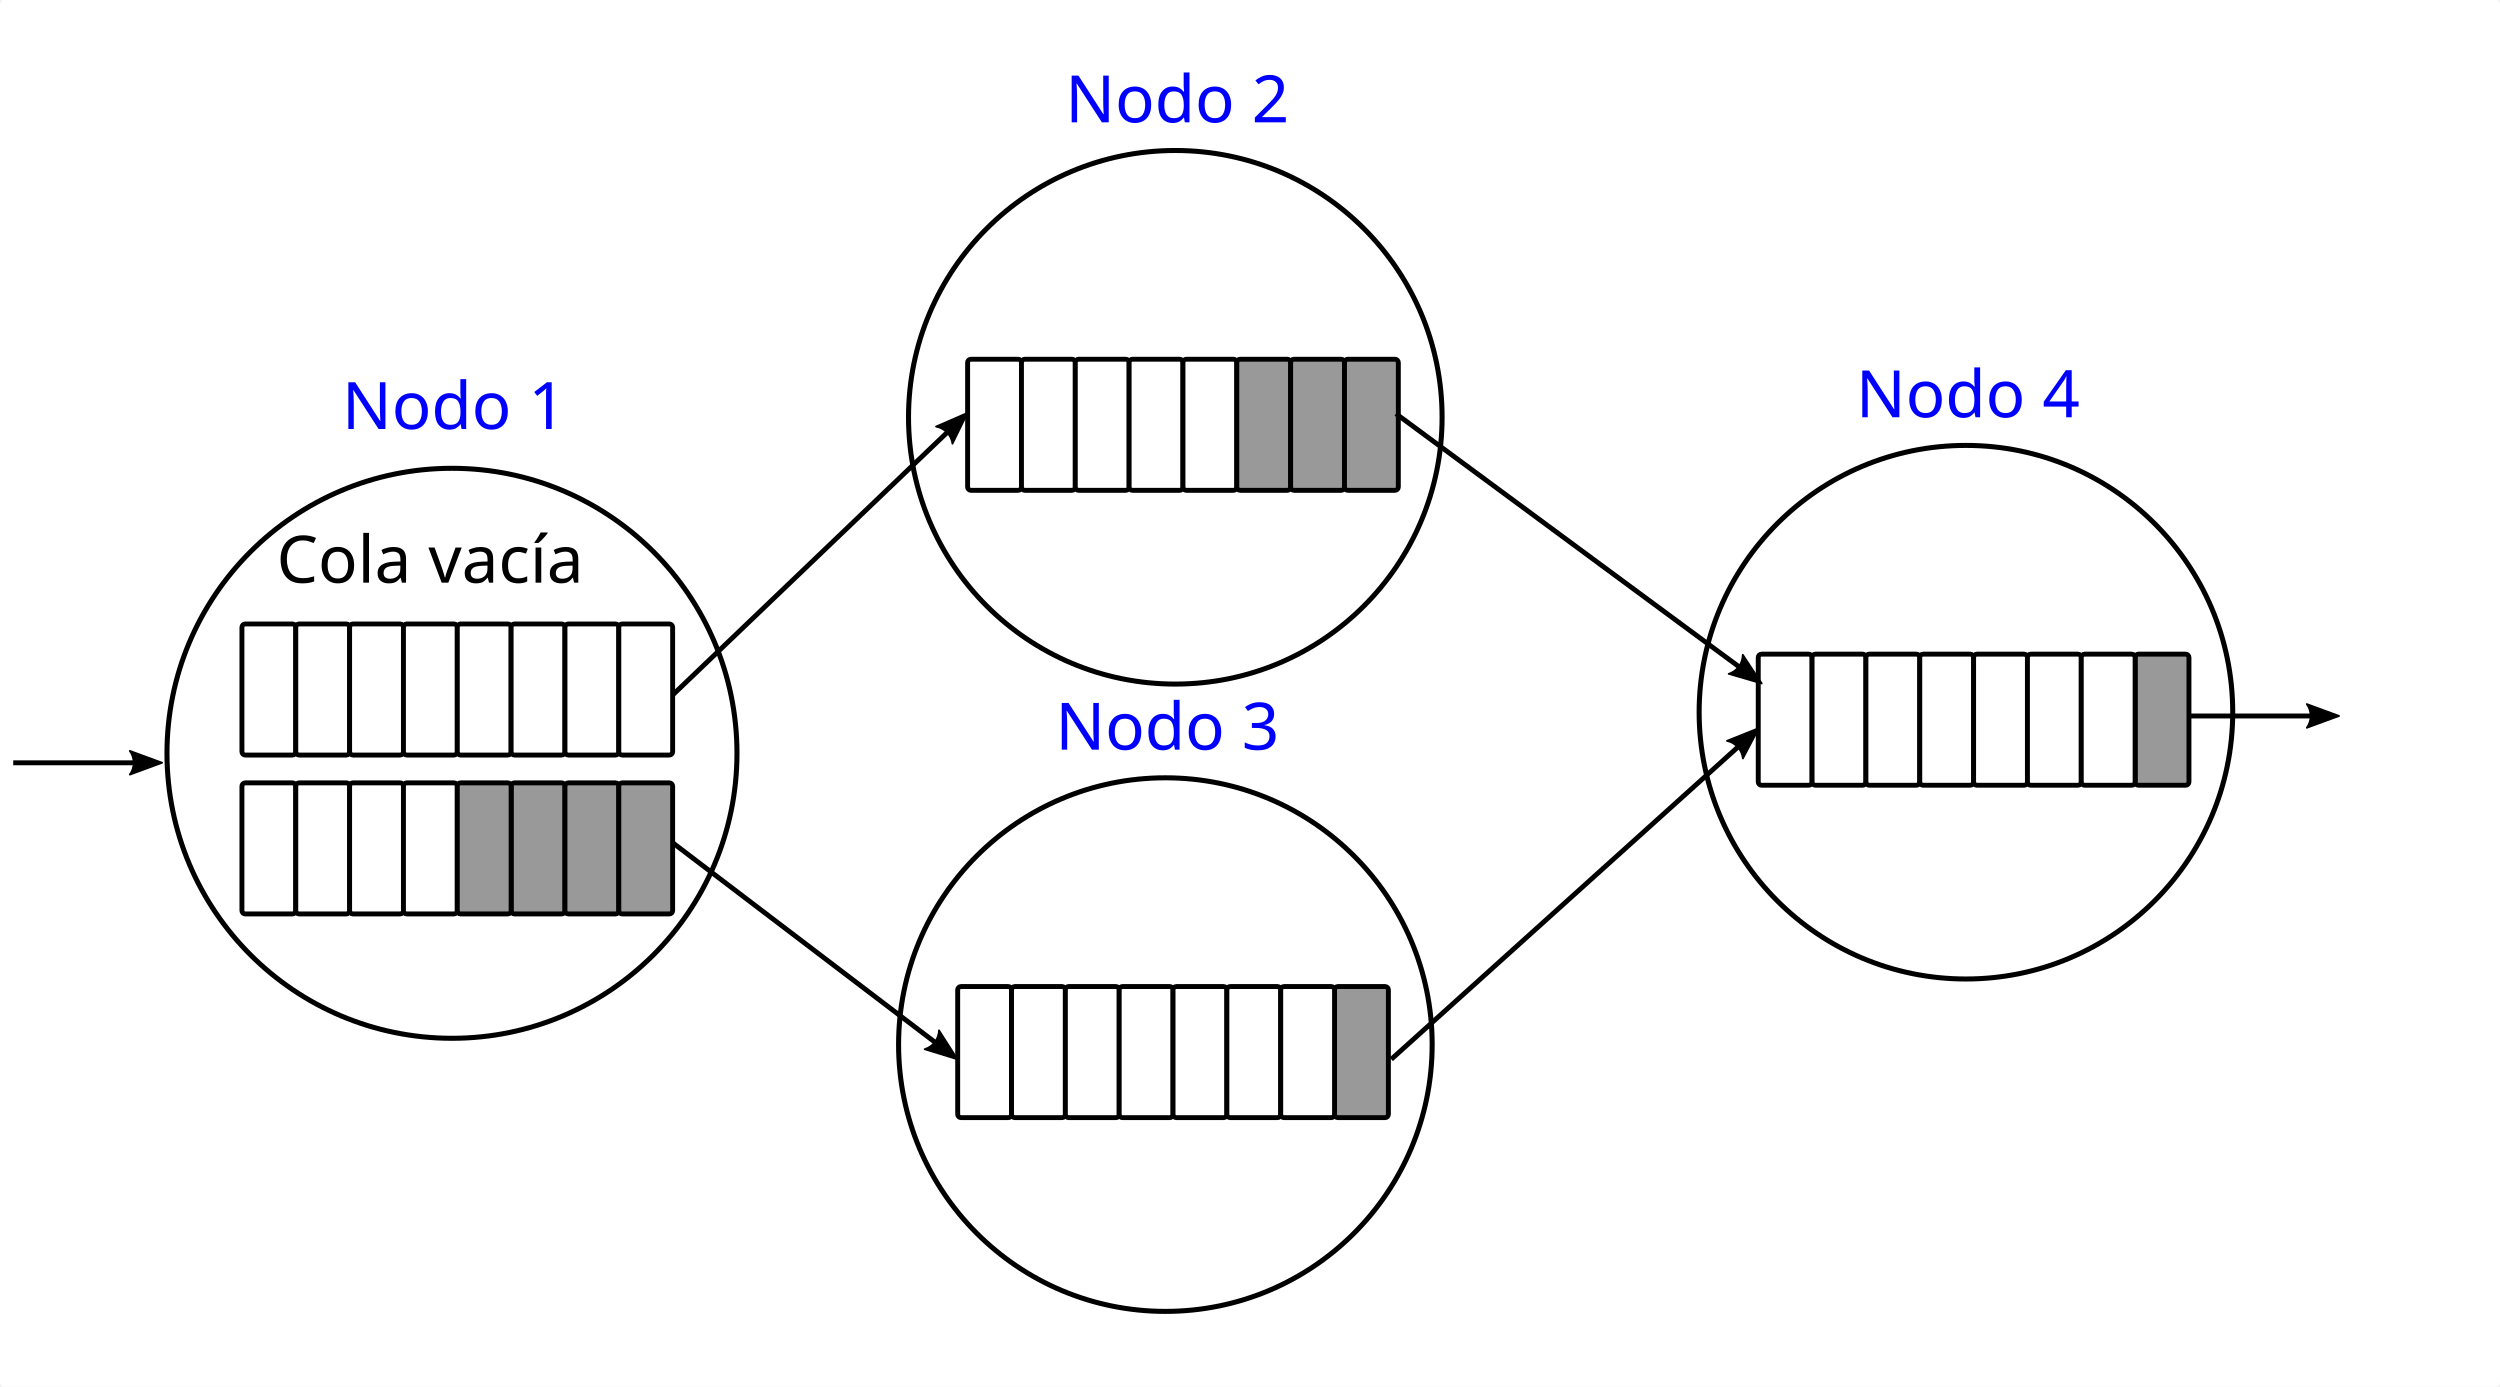
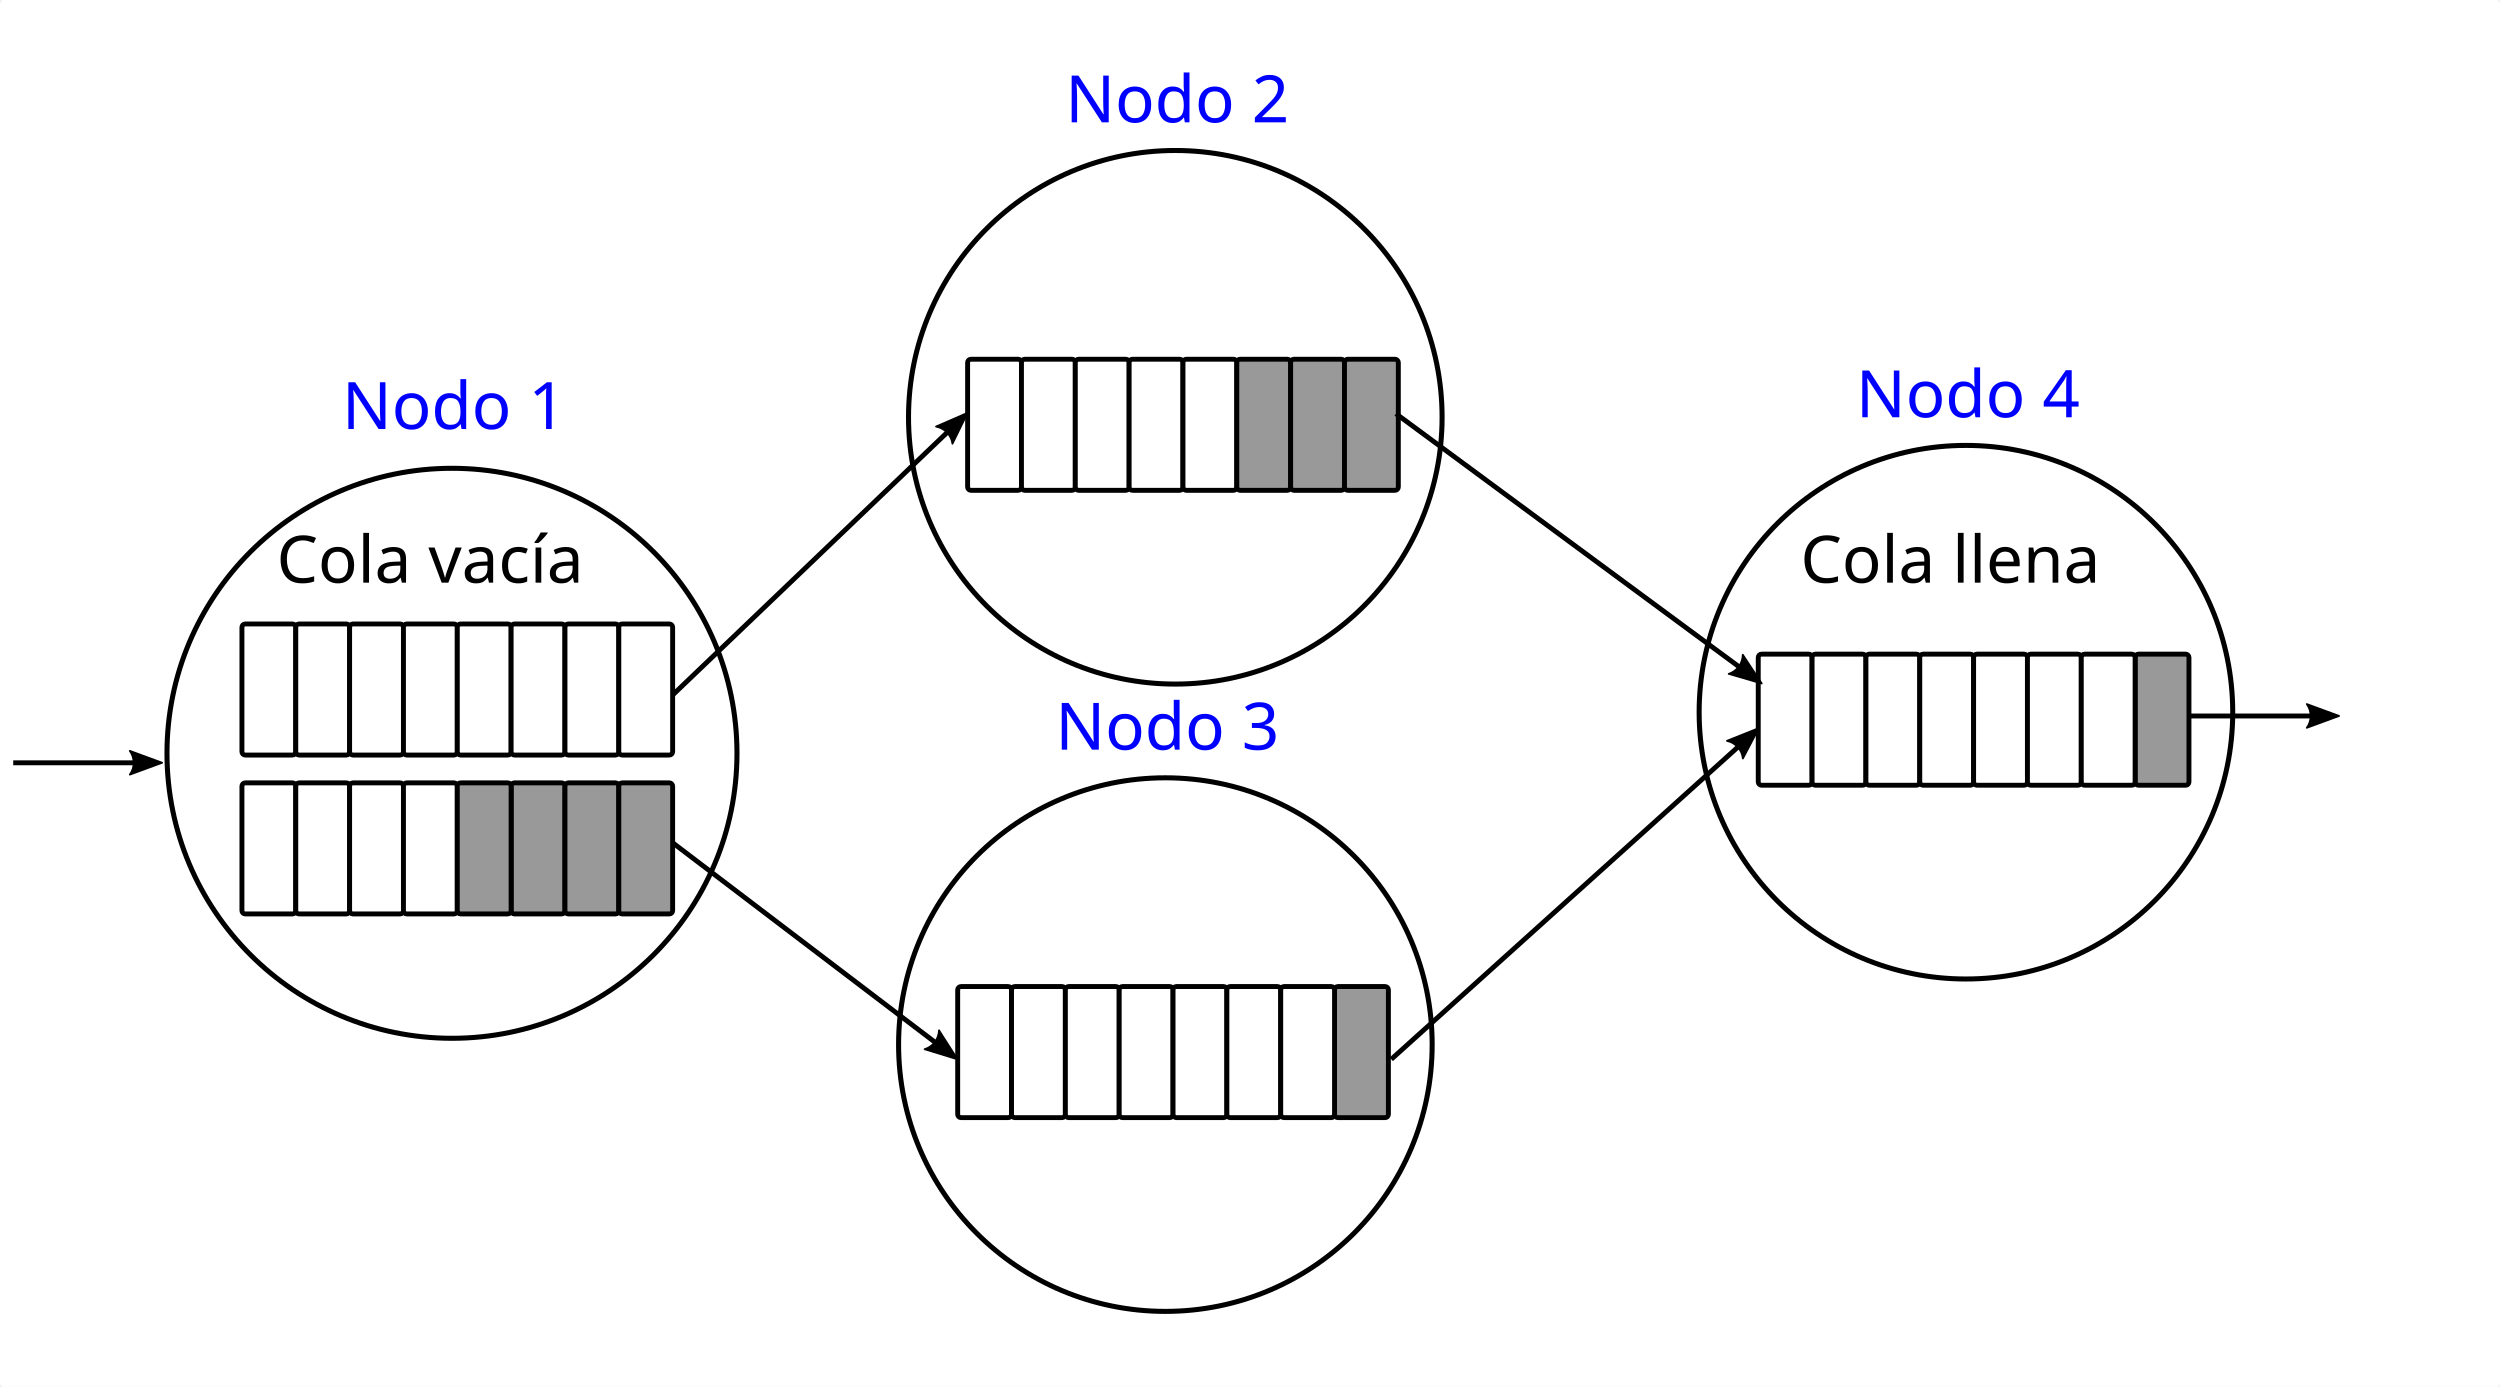
<svg xmlns="http://www.w3.org/2000/svg" width="403.679mm" height="223.93mm" viewBox="0 0 403.679 223.93" version="1.1" id="svg8">
  <defs id="defs2">
    <marker style="overflow:visible" id="marker22014" refX="0" refY="0" orient="auto">
      <path transform="scale(-0.6)" d="M 8.719,4.034 -2.207,0.016 8.719,-4.002 c -1.745,2.372 -1.735,5.617 -6e-7,8.035 z" style="fill:#000000;fill-opacity:1;fill-rule:evenodd;stroke:#000000;stroke-width:0.625;stroke-linejoin:round;stroke-opacity:1" id="path22012" />
    </marker>
    <marker orient="auto" refY="0" refX="0" id="marker21210" style="overflow:visible">
      <path id="path21208" style="fill:#000000;fill-opacity:1;fill-rule:evenodd;stroke:#000000;stroke-width:0.625;stroke-linejoin:round;stroke-opacity:1" d="M 8.719,4.034 -2.207,0.016 8.719,-4.002 c -1.745,2.372 -1.735,5.617 -6e-7,8.035 z" transform="scale(-0.6)" />
    </marker>
    <marker style="overflow:visible" id="marker20820" refX="0" refY="0" orient="auto">
      <path transform="scale(-0.6)" d="M 8.719,4.034 -2.207,0.016 8.719,-4.002 c -1.745,2.372 -1.735,5.617 -6e-7,8.035 z" style="fill:#000000;fill-opacity:1;fill-rule:evenodd;stroke:#000000;stroke-width:0.625;stroke-linejoin:round;stroke-opacity:1" id="path20818" />
    </marker>
    <marker style="overflow:visible" id="marker19546" refX="0" refY="0" orient="auto">
      <path transform="scale(-0.6)" d="M 8.719,4.034 -2.207,0.016 8.719,-4.002 c -1.745,2.372 -1.735,5.617 -6e-7,8.035 z" style="fill:#000000;fill-opacity:1;fill-rule:evenodd;stroke:#000000;stroke-width:0.625;stroke-linejoin:round;stroke-opacity:1" id="path19544" />
    </marker>
    <marker orient="auto" refY="0" refX="0" id="Arrow2Mend" style="overflow:visible">
      <path id="path18151" style="fill:#000000;fill-opacity:1;fill-rule:evenodd;stroke:#000000;stroke-width:0.625;stroke-linejoin:round;stroke-opacity:1" d="M 8.719,4.034 -2.207,0.016 8.719,-4.002 c -1.745,2.372 -1.735,5.617 -6e-7,8.035 z" transform="scale(-0.6)" />
    </marker>
    <marker orient="auto" refY="0" refX="0" id="Arrow2Mend-2" style="overflow:visible">
      <path id="path18151-9" style="fill:#000000;fill-opacity:1;fill-rule:evenodd;stroke:#000000;stroke-width:0.625;stroke-linejoin:round;stroke-opacity:1" d="M 8.719,4.034 -2.207,0.016 8.719,-4.002 c -1.745,2.372 -1.735,5.617 -6e-7,8.035 z" transform="scale(-0.6)" />
    </marker>
    <marker orient="auto" refY="0" refX="0" id="Arrow2Mend-27" style="overflow:visible">
      <path id="path18151-0" style="fill:#000000;fill-opacity:1;fill-rule:evenodd;stroke:#000000;stroke-width:0.625;stroke-linejoin:round;stroke-opacity:1" d="M 8.719,4.034 -2.207,0.016 8.719,-4.002 c -1.745,2.372 -1.735,5.617 -6e-7,8.035 z" transform="scale(-0.6)" />
    </marker>
    <marker orient="auto" refY="0" refX="0" id="Arrow2Mend-0" style="overflow:visible">
      <path id="path18151-2" style="fill:#000000;fill-opacity:1;fill-rule:evenodd;stroke:#000000;stroke-width:0.625;stroke-linejoin:round;stroke-opacity:1" d="M 8.719,4.034 -2.207,0.016 8.719,-4.002 c -1.745,2.372 -1.735,5.617 -6e-7,8.035 z" transform="scale(-0.6)" />
    </marker>
    <marker orient="auto" refY="0" refX="0" id="Arrow2Mend-2-7" style="overflow:visible">
      <path id="path18151-9-5" style="fill:#000000;fill-opacity:1;fill-rule:evenodd;stroke:#000000;stroke-width:0.625;stroke-linejoin:round;stroke-opacity:1" d="M 8.719,4.034 -2.207,0.016 8.719,-4.002 c -1.745,2.372 -1.735,5.617 -6e-7,8.035 z" transform="scale(-0.6)" />
    </marker>
  </defs>
  <g id="layer2" transform="translate(195.8212,165.3424)">
    <rect style="fill:#ffffff;stroke:none;stroke-width:0.753;stroke-linecap:round;stroke-linejoin:round;stroke-miterlimit:4;stroke-dasharray:none;stroke-opacity:1" id="rect22641" width="403.679" height="223.93" x="-195.821" y="-165.342" rx="0.538" ry="0.865" />
  </g>
  <g id="layer1" transform="translate(195.8212,165.3424)">
    <path style="fill:none;stroke:#000000;stroke-width:0.794;stroke-linecap:butt;stroke-linejoin:miter;stroke-miterlimit:4;stroke-dasharray:none;stroke-opacity:1;marker-end:url(#Arrow2Mend)" d="m 157.832,-49.731 h 22.985" id="path18122" />
    <rect style="fill:#ffffff;stroke:#000000;stroke-width:0.794;stroke-linecap:round;stroke-linejoin:round;stroke-miterlimit:4;stroke-dasharray:none;stroke-opacity:1" id="rect815-9" width="8.693" height="21.167" x="-39.579" y="-107.336" rx="0.538" ry="0.538" />
    <rect style="fill:#ffffff;stroke:#000000;stroke-width:0.794;stroke-linecap:round;stroke-linejoin:round;stroke-miterlimit:4;stroke-dasharray:none;stroke-opacity:1" id="rect815-3-36" width="8.693" height="21.167" x="-30.885" y="-107.336" rx="0.538" ry="0.538" />
    <rect style="fill:#ffffff;stroke:#000000;stroke-width:0.794;stroke-linecap:round;stroke-linejoin:round;stroke-miterlimit:4;stroke-dasharray:none;stroke-opacity:1" id="rect815-6-0" width="8.693" height="21.167" x="-22.192" y="-107.336" rx="0.538" ry="0.538" />
    <rect style="fill:#ffffff;stroke:#000000;stroke-width:0.794;stroke-linecap:round;stroke-linejoin:round;stroke-miterlimit:4;stroke-dasharray:none;stroke-opacity:1" id="rect815-3-7-62" width="8.693" height="21.167" x="-13.498" y="-107.336" rx="0.538" ry="0.538" />
    <rect style="fill:#ffffff;stroke:#000000;stroke-width:0.794;stroke-linecap:round;stroke-linejoin:round;stroke-miterlimit:4;stroke-dasharray:none;stroke-opacity:1" id="rect815-5-6" width="8.693" height="21.167" x="-4.805" y="-107.336" rx="0.538" ry="0.538" />
    <rect style="fill:#999999;stroke:#000000;stroke-width:0.794;stroke-linecap:round;stroke-linejoin:round;stroke-miterlimit:4;stroke-dasharray:none;stroke-opacity:1" id="rect815-3-3-1" width="8.693" height="21.167" x="3.889" y="-107.336" rx="0.538" ry="0.538" />
    <rect style="fill:#999999;stroke:#000000;stroke-width:0.794;stroke-linecap:round;stroke-linejoin:round;stroke-miterlimit:4;stroke-dasharray:none;stroke-opacity:1" id="rect815-6-5-8" width="8.693" height="21.167" x="12.582" y="-107.336" rx="0.538" ry="0.538" />
    <rect style="fill:#999999;stroke:#000000;stroke-width:0.794;stroke-linecap:round;stroke-linejoin:round;stroke-miterlimit:4;stroke-dasharray:none;stroke-opacity:1" id="rect815-3-7-6-7" width="8.693" height="21.167" x="21.275" y="-107.336" rx="0.538" ry="0.538" />
    <circle style="fill:none;stroke:#000000;stroke-width:0.815;stroke-linecap:round;stroke-linejoin:round;stroke-miterlimit:4;stroke-dasharray:none;stroke-opacity:1" id="path20420-2" cx="-6.043" cy="-97.963" r="43.079" />
    <path style="fill:none;stroke:#000000;stroke-width:0.794;stroke-linecap:butt;stroke-linejoin:miter;stroke-miterlimit:4;stroke-dasharray:none;stroke-opacity:1;marker-end:url(#Arrow2Mend-2-7)" d="m -87.208,-53.117 46.866,-44.83" id="path18122-1-9" />
    <text xml:space="preserve" style="font-style:normal;font-weight:normal;font-size:10.583px;line-height:1.25;font-family:sans-serif;letter-spacing:0px;word-spacing:0px;fill:#0000ff;fill-opacity:1;stroke:none;stroke-width:0.265" x="-23.808" y="-145.588" id="text22551">
      <tspan id="tspan22549" x="-23.808" y="-145.588" style="fill:#0000ff;stroke-width:0.265">Nodo 2</tspan>
    </text>
    <rect ry="0.538" rx="0.538" y="-38.932" x="-156.756" height="21.167" width="8.693" id="rect18188" style="fill:#ffffff;stroke:#000000;stroke-width:0.794;stroke-linecap:round;stroke-linejoin:round;stroke-miterlimit:4;stroke-dasharray:none;stroke-opacity:1" />
    <rect ry="0.538" rx="0.538" y="-38.932" x="-148.062" height="21.167" width="8.693" id="rect18190" style="fill:#ffffff;stroke:#000000;stroke-width:0.794;stroke-linecap:round;stroke-linejoin:round;stroke-miterlimit:4;stroke-dasharray:none;stroke-opacity:1" />
    <rect ry="0.538" rx="0.538" y="-38.932" x="-139.369" height="21.167" width="8.693" id="rect18192" style="fill:#ffffff;stroke:#000000;stroke-width:0.794;stroke-linecap:round;stroke-linejoin:round;stroke-miterlimit:4;stroke-dasharray:none;stroke-opacity:1" />
    <rect ry="0.538" rx="0.538" y="-38.932" x="-130.676" height="21.167" width="8.693" id="rect18194" style="fill:#ffffff;stroke:#000000;stroke-width:0.794;stroke-linecap:round;stroke-linejoin:round;stroke-miterlimit:4;stroke-dasharray:none;stroke-opacity:1" />
    <rect ry="0.538" rx="0.538" y="-38.932" x="-113.289" height="21.167" width="8.693" id="rect18198" style="fill:#999999;stroke:#000000;stroke-width:0.794;stroke-linecap:round;stroke-linejoin:round;stroke-miterlimit:4;stroke-dasharray:none;stroke-opacity:1" />
    <rect ry="0.538" rx="0.538" y="-38.932" x="-104.595" height="21.167" width="8.693" id="rect18200" style="fill:#999999;stroke:#000000;stroke-width:0.794;stroke-linecap:round;stroke-linejoin:round;stroke-miterlimit:4;stroke-dasharray:none;stroke-opacity:1" />
    <rect ry="0.538" rx="0.538" y="-38.932" x="-95.902" height="21.167" width="8.693" id="rect18202" style="fill:#999999;stroke:#000000;stroke-width:0.794;stroke-linecap:round;stroke-linejoin:round;stroke-miterlimit:4;stroke-dasharray:none;stroke-opacity:1" />
    <rect style="fill:#999999;stroke:#000000;stroke-width:0.794;stroke-linecap:round;stroke-linejoin:round;stroke-miterlimit:4;stroke-dasharray:none;stroke-opacity:1" id="rect18204" width="8.693" height="21.167" x="-121.982" y="-38.932" rx="0.538" ry="0.538" />
    <rect style="fill:#ffffff;stroke:#000000;stroke-width:0.794;stroke-linecap:round;stroke-linejoin:round;stroke-miterlimit:4;stroke-dasharray:none;stroke-opacity:1" id="rect18806" width="8.693" height="21.167" x="-156.756" y="-64.59" rx="0.538" ry="0.538" />
    <rect style="fill:#ffffff;stroke:#000000;stroke-width:0.794;stroke-linecap:round;stroke-linejoin:round;stroke-miterlimit:4;stroke-dasharray:none;stroke-opacity:1" id="rect18808" width="8.693" height="21.167" x="-148.062" y="-64.59" rx="0.538" ry="0.538" />
    <rect style="fill:#ffffff;stroke:#000000;stroke-width:0.794;stroke-linecap:round;stroke-linejoin:round;stroke-miterlimit:4;stroke-dasharray:none;stroke-opacity:1" id="rect18810" width="8.693" height="21.167" x="-139.369" y="-64.59" rx="0.538" ry="0.538" />
    <rect style="fill:#ffffff;stroke:#000000;stroke-width:0.794;stroke-linecap:round;stroke-linejoin:round;stroke-miterlimit:4;stroke-dasharray:none;stroke-opacity:1" id="rect18812" width="8.693" height="21.167" x="-130.676" y="-64.59" rx="0.538" ry="0.538" />
    <rect ry="0.538" rx="0.538" y="-64.59" x="-121.982" height="21.167" width="8.693" id="rect18824" style="fill:#ffffff;stroke:#000000;stroke-width:0.794;stroke-linecap:round;stroke-linejoin:round;stroke-miterlimit:4;stroke-dasharray:none;stroke-opacity:1" />
    <rect style="fill:#ffffff;stroke:#000000;stroke-width:0.794;stroke-linecap:round;stroke-linejoin:round;stroke-miterlimit:4;stroke-dasharray:none;stroke-opacity:1" id="rect18826" width="8.693" height="21.167" x="-113.289" y="-64.59" rx="0.538" ry="0.538" />
    <rect ry="0.538" rx="0.538" y="-64.59" x="-104.595" height="21.167" width="8.693" id="rect18828" style="fill:#ffffff;stroke:#000000;stroke-width:0.794;stroke-linecap:round;stroke-linejoin:round;stroke-miterlimit:4;stroke-dasharray:none;stroke-opacity:1" />
    <rect style="fill:#ffffff;stroke:#000000;stroke-width:0.794;stroke-linecap:round;stroke-linejoin:round;stroke-miterlimit:4;stroke-dasharray:none;stroke-opacity:1" id="rect18830" width="8.693" height="21.167" x="-95.902" y="-64.59" rx="0.538" ry="0.538" />
    <circle r="46.019" cy="-43.707" cx="-122.84" id="circle19504" style="fill:none;stroke:#000000;stroke-width:0.815;stroke-linecap:round;stroke-linejoin:round;stroke-miterlimit:4;stroke-dasharray:none;stroke-opacity:1" />
    <text id="text19508" y="-71.252" x="-151.155" style="font-style:normal;font-weight:normal;font-size:10.583px;line-height:1.25;font-family:sans-serif;letter-spacing:0px;word-spacing:0px;fill:#000000;fill-opacity:1;stroke:none;stroke-width:0.265" xml:space="preserve">
      <tspan style="fill:#000000;stroke-width:0.265" y="-71.252" x="-151.155" id="tspan19506">Cola vacía</tspan>
    </text>
    <rect ry="0.538" rx="0.538" y="-6.043" x="-41.182" height="21.167" width="8.693" id="rect19510" style="fill:#ffffff;stroke:#000000;stroke-width:0.794;stroke-linecap:round;stroke-linejoin:round;stroke-miterlimit:4;stroke-dasharray:none;stroke-opacity:1" />
    <rect ry="0.538" rx="0.538" y="-6.043" x="-32.489" height="21.167" width="8.693" id="rect19512" style="fill:#ffffff;stroke:#000000;stroke-width:0.794;stroke-linecap:round;stroke-linejoin:round;stroke-miterlimit:4;stroke-dasharray:none;stroke-opacity:1" />
    <rect ry="0.538" rx="0.538" y="-6.043" x="-23.795" height="21.167" width="8.693" id="rect19514" style="fill:#ffffff;stroke:#000000;stroke-width:0.794;stroke-linecap:round;stroke-linejoin:round;stroke-miterlimit:4;stroke-dasharray:none;stroke-opacity:1" />
    <rect ry="0.538" rx="0.538" y="-6.043" x="-15.102" height="21.167" width="8.693" id="rect19516" style="fill:#ffffff;stroke:#000000;stroke-width:0.794;stroke-linecap:round;stroke-linejoin:round;stroke-miterlimit:4;stroke-dasharray:none;stroke-opacity:1" />
    <rect ry="0.538" rx="0.538" y="-6.043" x="-6.409" height="21.167" width="8.693" id="rect19518" style="fill:#ffffff;stroke:#000000;stroke-width:0.794;stroke-linecap:round;stroke-linejoin:round;stroke-miterlimit:4;stroke-dasharray:none;stroke-opacity:1" />
    <rect ry="0.538" rx="0.538" y="-6.043" x="19.672" height="21.167" width="8.693" id="rect19524" style="fill:#999999;stroke:#000000;stroke-width:0.794;stroke-linecap:round;stroke-linejoin:round;stroke-miterlimit:4;stroke-dasharray:none;stroke-opacity:1" />
    <circle r="43.079" cy="3.33" cx="-7.647" id="circle19526" style="fill:none;stroke:#000000;stroke-width:0.815;stroke-linecap:round;stroke-linejoin:round;stroke-miterlimit:4;stroke-dasharray:none;stroke-opacity:1" />
    <text id="text19530" y="-44.295" x="-25.411" style="font-style:normal;font-weight:normal;font-size:10.583px;line-height:1.25;font-family:sans-serif;letter-spacing:0px;word-spacing:0px;fill:#0000ff;fill-opacity:1;stroke:none;stroke-width:0.265" xml:space="preserve">
      <tspan style="fill:#0000ff;stroke-width:0.265" y="-44.295" x="-25.411" id="tspan19528">Nodo 3</tspan>
    </text>
    <rect style="fill:#ffffff;stroke:#000000;stroke-width:0.794;stroke-linecap:round;stroke-linejoin:round;stroke-miterlimit:4;stroke-dasharray:none;stroke-opacity:1" id="rect19532" width="8.693" height="21.167" x="2.285" y="-6.043" rx="0.538" ry="0.538" />
    <rect ry="0.538" rx="0.538" y="-6.043" x="10.978" height="21.167" width="8.693" id="rect19534" style="fill:#ffffff;stroke:#000000;stroke-width:0.794;stroke-linecap:round;stroke-linejoin:round;stroke-miterlimit:4;stroke-dasharray:none;stroke-opacity:1" />
    <path id="path19542" d="M -87.208,-29.262 -42.056,5.071" style="fill:none;stroke:#000000;stroke-width:0.794;stroke-linecap:butt;stroke-linejoin:miter;stroke-miterlimit:4;stroke-dasharray:none;stroke-opacity:1;marker-end:url(#marker19546)" />
    <text id="text20786" y="-96.073" x="-140.603" style="font-style:normal;font-weight:normal;font-size:10.583px;line-height:1.25;font-family:sans-serif;letter-spacing:0px;word-spacing:0px;fill:#0000ff;fill-opacity:1;stroke:none;stroke-width:0.265" xml:space="preserve">
      <tspan style="fill:#0000ff;stroke-width:0.265" y="-96.073" x="-140.603" id="tspan20784">Nodo 1</tspan>
    </text>
    <rect style="fill:#ffffff;stroke:#000000;stroke-width:0.794;stroke-linecap:round;stroke-linejoin:round;stroke-miterlimit:4;stroke-dasharray:none;stroke-opacity:1" id="rect20788" width="8.693" height="21.167" x="88.086" y="-59.716" rx="0.538" ry="0.538" />
    <rect style="fill:#ffffff;stroke:#000000;stroke-width:0.794;stroke-linecap:round;stroke-linejoin:round;stroke-miterlimit:4;stroke-dasharray:none;stroke-opacity:1" id="rect20790" width="8.693" height="21.167" x="96.779" y="-59.716" rx="0.538" ry="0.538" />
    <rect style="fill:#ffffff;stroke:#000000;stroke-width:0.794;stroke-linecap:round;stroke-linejoin:round;stroke-miterlimit:4;stroke-dasharray:none;stroke-opacity:1" id="rect20792" width="8.693" height="21.167" x="105.472" y="-59.716" rx="0.538" ry="0.538" />
    <rect style="fill:#ffffff;stroke:#000000;stroke-width:0.794;stroke-linecap:round;stroke-linejoin:round;stroke-miterlimit:4;stroke-dasharray:none;stroke-opacity:1" id="rect20794" width="8.693" height="21.167" x="114.166" y="-59.716" rx="0.538" ry="0.538" />
    <rect style="fill:#ffffff;stroke:#000000;stroke-width:0.794;stroke-linecap:round;stroke-linejoin:round;stroke-miterlimit:4;stroke-dasharray:none;stroke-opacity:1" id="rect20796" width="8.693" height="21.167" x="122.859" y="-59.716" rx="0.538" ry="0.538" />
    <rect style="fill:#999999;stroke:#000000;stroke-width:0.794;stroke-linecap:round;stroke-linejoin:round;stroke-miterlimit:4;stroke-dasharray:none;stroke-opacity:1" id="rect20798" width="8.693" height="21.167" x="148.94" y="-59.716" rx="0.538" ry="0.538" />
    <circle style="fill:none;stroke:#000000;stroke-width:0.815;stroke-linecap:round;stroke-linejoin:round;stroke-miterlimit:4;stroke-dasharray:none;stroke-opacity:1" id="circle20800" cx="121.621" cy="-50.342" r="43.079" />
    <text xml:space="preserve" style="font-style:normal;font-weight:normal;font-size:10.583px;line-height:1.25;font-family:sans-serif;letter-spacing:0px;word-spacing:0px;fill:#0000ff;fill-opacity:1;stroke:none;stroke-width:0.265" x="103.856" y="-97.967" id="text20804">
      <tspan id="tspan20802" x="103.856" y="-97.967" style="fill:#0000ff;stroke-width:0.265">Nodo 4</tspan>
    </text>
    <rect ry="0.538" rx="0.538" y="-59.716" x="131.553" height="21.167" width="8.693" id="rect20806" style="fill:#ffffff;stroke:#000000;stroke-width:0.794;stroke-linecap:round;stroke-linejoin:round;stroke-miterlimit:4;stroke-dasharray:none;stroke-opacity:1" />
    <rect style="fill:#ffffff;stroke:#000000;stroke-width:0.794;stroke-linecap:round;stroke-linejoin:round;stroke-miterlimit:4;stroke-dasharray:none;stroke-opacity:1" id="rect20808" width="8.693" height="21.167" x="140.246" y="-59.716" rx="0.538" ry="0.538" />
    <path id="path20816" d="m 29.586,-98.542 58.206,42.94" style="fill:none;stroke:#000000;stroke-width:0.794;stroke-linecap:butt;stroke-linejoin:miter;stroke-miterlimit:4;stroke-dasharray:none;stroke-opacity:1;marker-end:url(#marker20820)" />
    <path style="fill:none;stroke:#000000;stroke-width:0.794;stroke-linecap:butt;stroke-linejoin:miter;stroke-miterlimit:4;stroke-dasharray:none;stroke-opacity:1;marker-end:url(#marker21210)" d="M 28.83,5.7 87.414,-47.068" id="path21206" />
    <path id="path22010" d="m -193.686,-42.172 h 22.985" style="fill:none;stroke:#000000;stroke-width:0.794;stroke-linecap:butt;stroke-linejoin:miter;stroke-miterlimit:4;stroke-dasharray:none;stroke-opacity:1;marker-end:url(#marker22014)" />
+     <text xml:space="preserve" style="font-style:normal;font-weight:normal;font-size:10.583px;line-height:1.25;font-family:sans-serif;letter-spacing:0px;word-spacing:0px;fill:#000000;fill-opacity:1;stroke:none;stroke-width:0.265" x="94.907" y="-71.252" id="text1002">
+       <tspan id="tspan1000" x="94.907" y="-71.252" style="fill:#000000;stroke-width:0.265">Cola llena</tspan>
+     </text>
  </g>
</svg>
